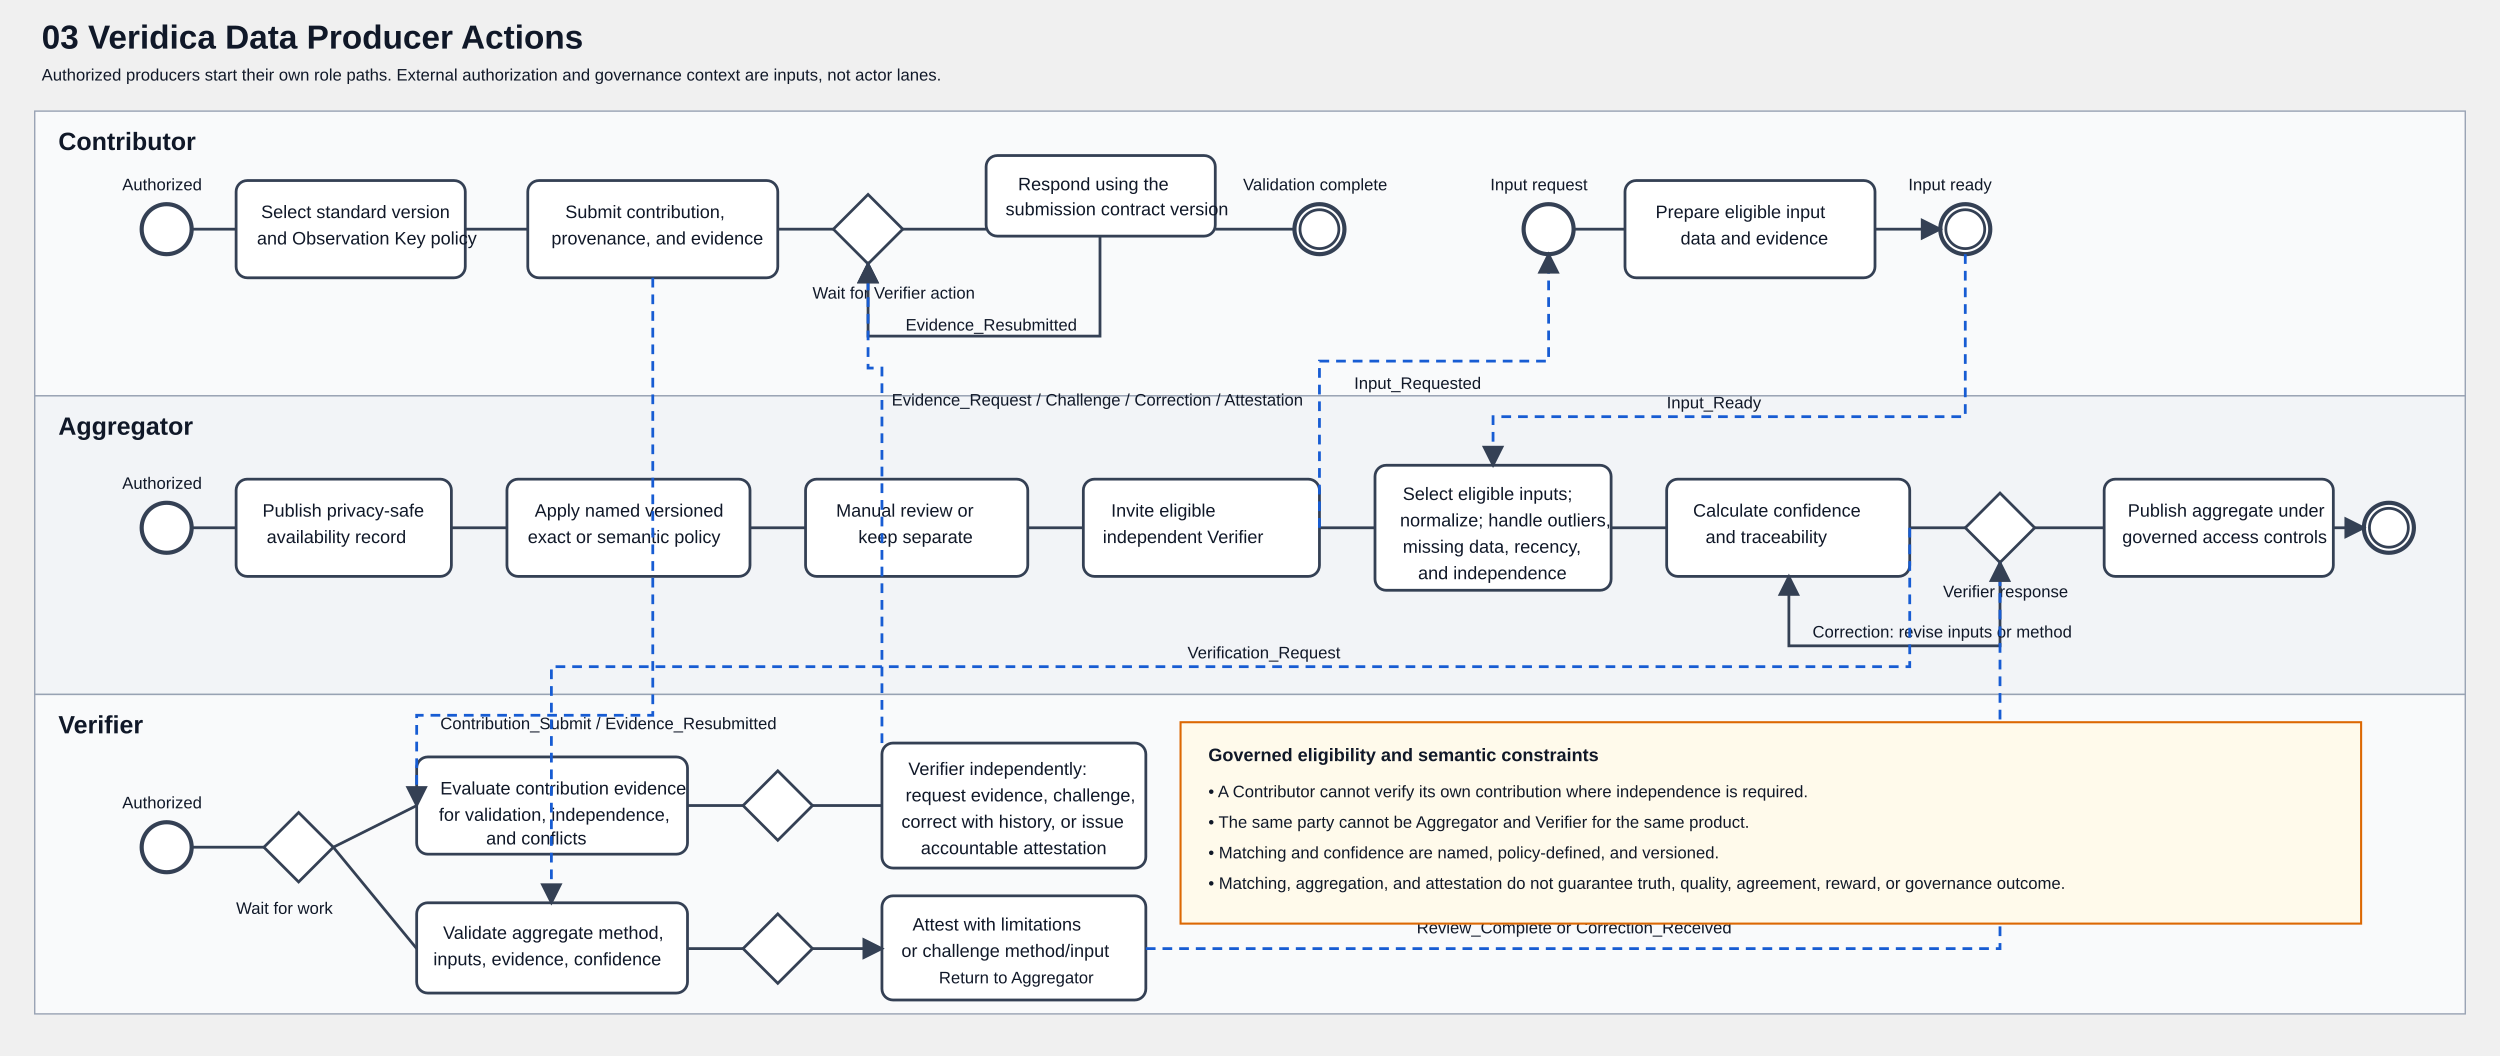
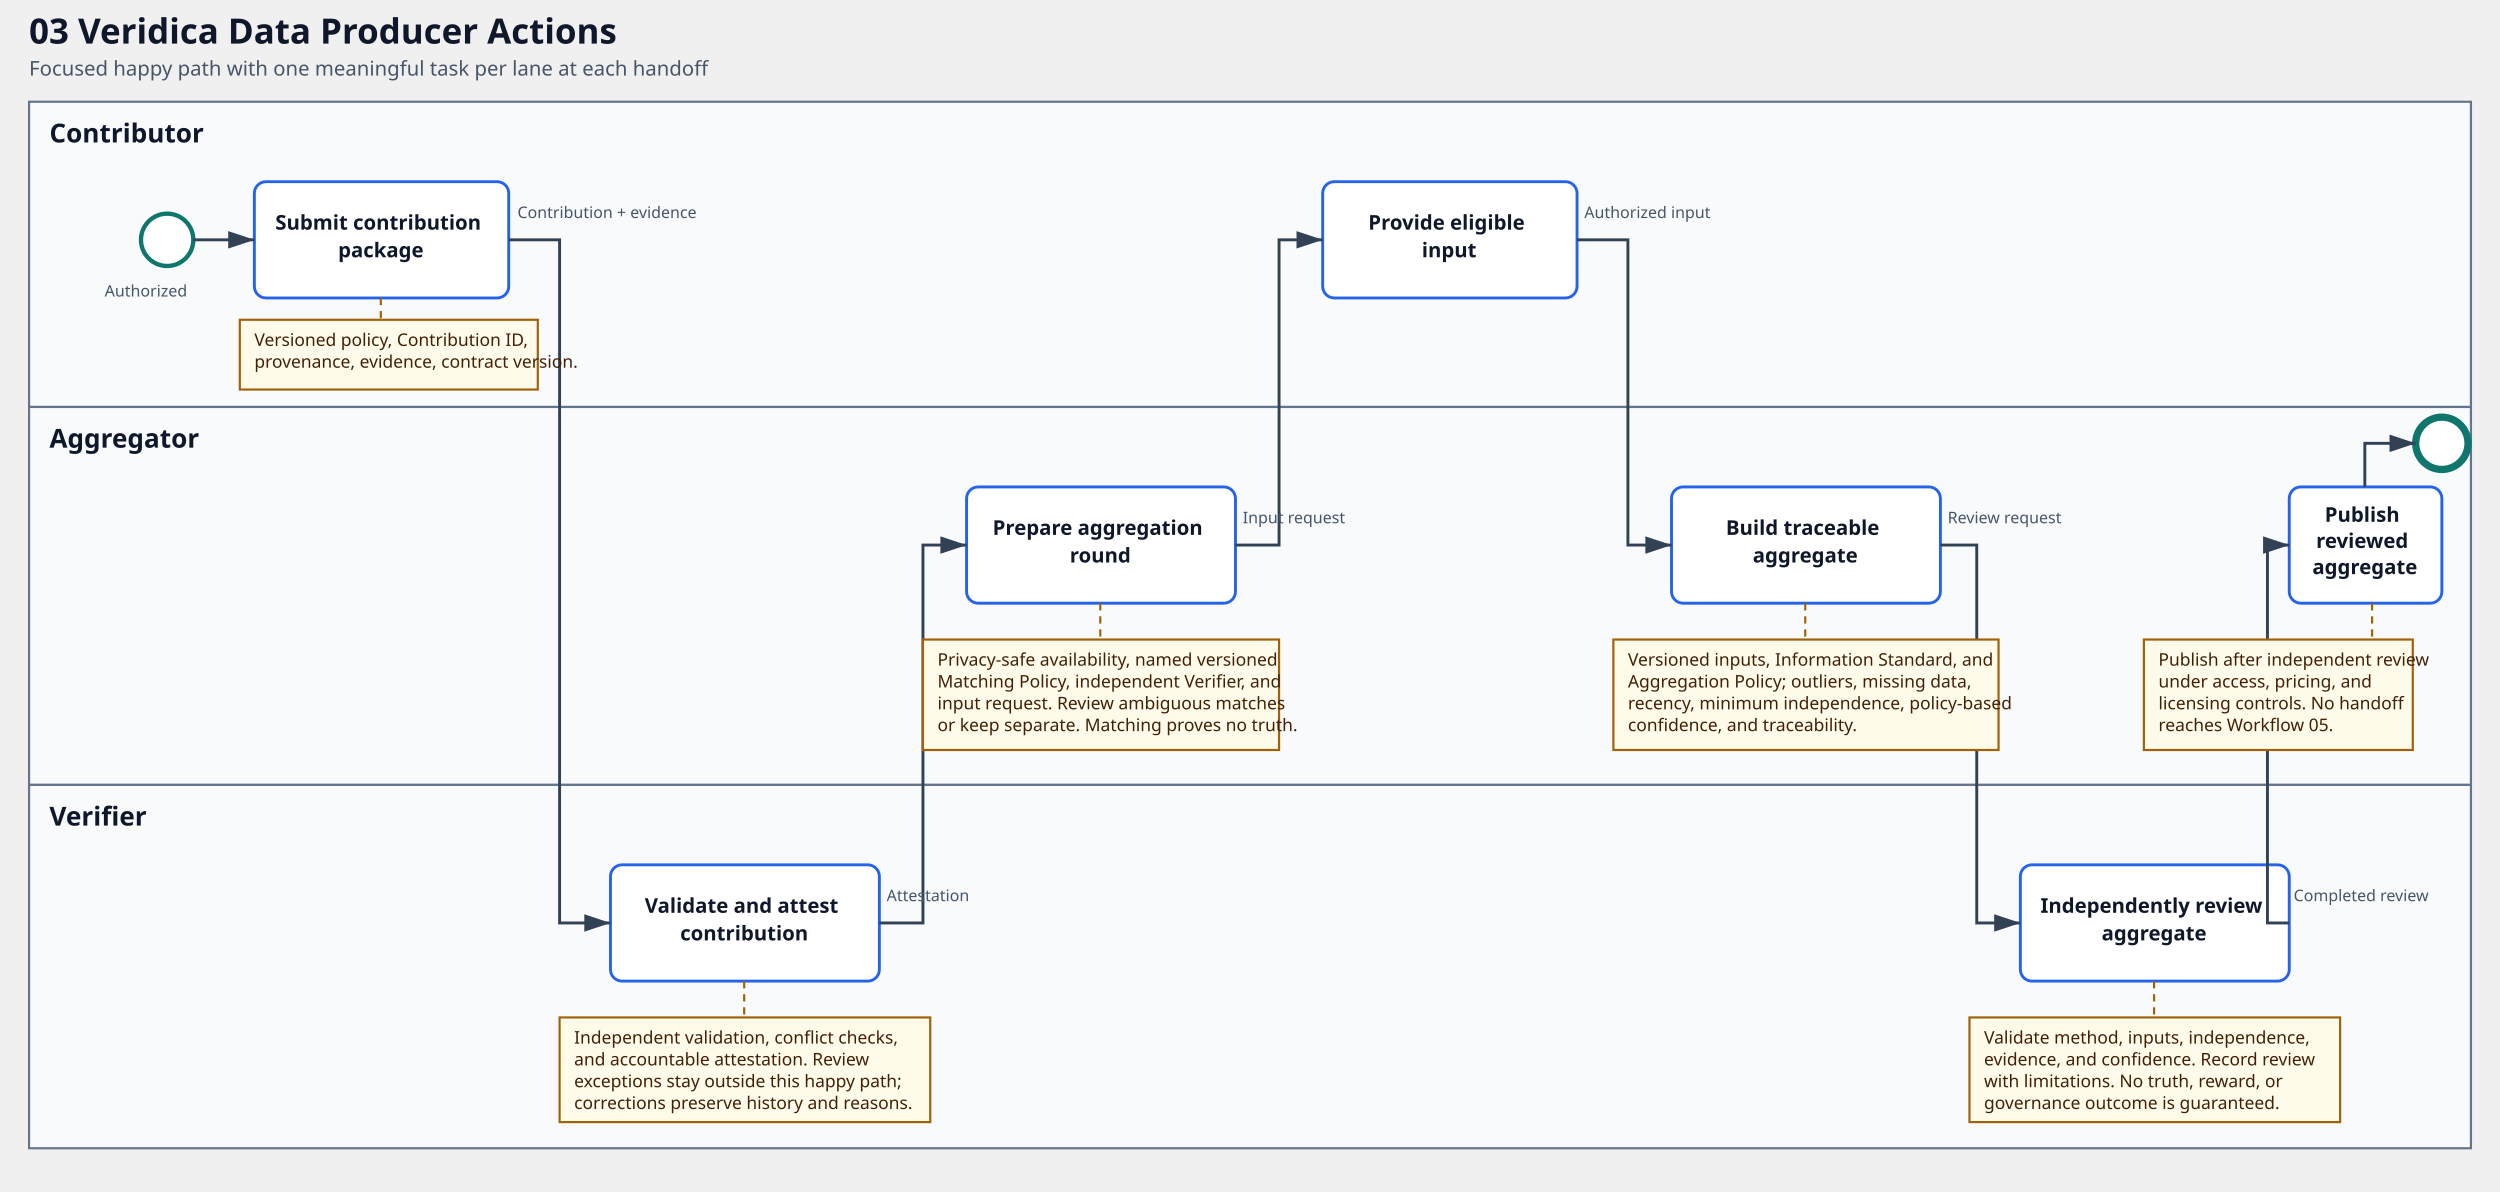
- <svg xmlns="http://www.w3.org/2000/svg" width="1800" height="760" viewBox="0 0 1800 760" role="img" aria-labelledby="title desc">
+ <svg xmlns="http://www.w3.org/2000/svg" width="1720" height="820" viewBox="0 0 1720 820" role="img" aria-labelledby="title desc">
  <defs>
-     <marker id="arrow" markerWidth="8" markerHeight="8" refX="7" refY="4" orient="auto">
-       <path d="M0,0 L8,4 L0,8 z" fill="#344054" />
+     <marker id="arrow" markerWidth="10" markerHeight="10" refX="9" refY="3" orient="auto" markerUnits="strokeWidth">
+       <path d="M0,0 L0,6 L9,3 z" fill="#334155" />
    </marker>
    <style>
-       text{font-family:Arial,sans-serif;fill:#101828} .title{font-size:24px;font-weight:700}.lane-title{font-size:18px;font-weight:700}.task{fill:#fff;stroke:#344054;stroke-width:2;rx:8}.event{fill:#fff;stroke:#344054;stroke-width:3}.gateway{fill:#fff;stroke:#344054;stroke-width:2}.flow{fill:none;stroke:#344054;stroke-width:2;marker-end:url(#arrow)}.handoff{fill:none;stroke:#175cd3;stroke-width:2;stroke-dasharray:7 5;marker-end:url(#arrow)}.label{font-size:13px}.small{font-size:12px}.note{fill:#fffaeb;stroke:#dc6803;stroke-width:1.5}.lane-a{fill:#f9fafb;stroke:#98a2b3}.lane-b{fill:#f2f4f7;stroke:#98a2b3}
+       .lane{fill:#f8fafc;stroke:#64748b;stroke-width:1.5}.lane-label{font:700 18px system-ui,sans-serif;fill:#0f172a}.task{fill:#fff;stroke:#2563eb;stroke-width:2;rx:8}.task-text{font:600 14px system-ui,sans-serif;fill:#0f172a;text-anchor:middle}.flow{fill:none;stroke:#334155;stroke-width:2;marker-end:url(#arrow)}.event{fill:#fff;stroke:#0f766e;stroke-width:3}.event-end{fill:#fff;stroke:#0f766e;stroke-width:5}.note{fill:#fffbea;stroke:#a16207;stroke-width:1.5}.note-text{font:12px system-ui,sans-serif;fill:#422006}.assoc{fill:none;stroke:#a16207;stroke-width:1.5;stroke-dasharray:5 4}.handoff{font:11px system-ui,sans-serif;fill:#475569}.heading{font:700 24px system-ui,sans-serif;fill:#0f172a}.subtitle{font:14px system-ui,sans-serif;fill:#475569}
    </style>
  </defs>
-   <text x="30" y="35" class="title">03 Veridica Data Producer Actions</text>
-   <text x="30" y="58" class="small">Authorized producers start their own role paths. External authorization and governance context are inputs, not actor lanes.</text>
-   <rect x="25" y="80" width="1750" height="205" class="lane-a" />
-   <rect x="25" y="285" width="1750" height="215" class="lane-b" />
-   <rect x="25" y="500" width="1750" height="230" class="lane-a" />
-   <text x="42" y="108" class="lane-title">Contributor</text>
-   <text x="42" y="313" class="lane-title">Aggregator</text>
-   <text x="42" y="528" class="lane-title">Verifier</text>
-   <circle cx="120" cy="165" r="18" class="event" />
-   <text x="88" y="137" class="small">Authorized</text>
-   <rect x="170" y="130" width="165" height="70" class="task" />
-   <text x="188" y="157" class="label">Select standard version</text>
-   <text x="185" y="176" class="label">and Observation Key policy</text>
-   <rect x="380" y="130" width="180" height="70" class="task" />
-   <text x="407" y="157" class="label">Submit contribution,</text>
-   <text x="397" y="176" class="label">provenance, and evidence</text>
-   <polygon points="625,140 650,165 625,190 600,165" class="gateway" />
-   <text x="585" y="215" class="small">Wait for Verifier action</text>
-   <rect x="710" y="112" width="165" height="58" class="task" />
-   <text x="733" y="137" class="label">Respond using the</text>
-   <text x="724" y="155" class="label">submission contract version</text>
-   <circle cx="950" cy="165" r="18" class="event" />
-   <circle cx="950" cy="165" r="14" fill="none" stroke="#344054" stroke-width="2" />
-   <text x="895" y="137" class="small">Validation complete</text>
-   <circle cx="1115" cy="165" r="18" class="event" />
-   <text x="1073" y="137" class="small">Input request</text>
-   <rect x="1170" y="130" width="180" height="70" class="task" />
-   <text x="1192" y="157" class="label">Prepare eligible input</text>
-   <text x="1210" y="176" class="label">data and evidence</text>
-   <circle cx="1415" cy="165" r="18" class="event" />
-   <circle cx="1415" cy="165" r="14" fill="none" stroke="#344054" stroke-width="2" />
-   <text x="1374" y="137" class="small">Input ready</text>
-   <path d="M138 165H170M335 165H380M560 165H600M650 165H710M875 165H932M1133 165H1170M1350 165H1397" class="flow" />
-   <path d="M792 170V242H625V190" class="flow" />
-   <text x="652" y="238" class="small">Evidence_Resubmitted</text>
-   <circle cx="120" cy="380" r="18" class="event" />
-   <text x="88" y="352" class="small">Authorized</text>
-   <rect x="170" y="345" width="155" height="70" class="task" />
-   <text x="189" y="372" class="label">Publish privacy-safe</text>
-   <text x="192" y="391" class="label">availability record</text>
-   <rect x="365" y="345" width="175" height="70" class="task" />
-   <text x="385" y="372" class="label">Apply named versioned</text>
-   <text x="380" y="391" class="label">exact or semantic policy</text>
-   <rect x="580" y="345" width="160" height="70" class="task" />
-   <text x="602" y="372" class="label">Manual review or</text>
-   <text x="618" y="391" class="label">keep separate</text>
-   <rect x="780" y="345" width="170" height="70" class="task" />
-   <text x="800" y="372" class="label">Invite eligible</text>
-   <text x="794" y="391" class="label">independent Verifier</text>
-   <rect x="990" y="335" width="170" height="90" class="task" />
-   <text x="1010" y="360" class="label">Select eligible inputs;</text>
-   <text x="1008" y="379" class="label">normalize; handle outliers,</text>
-   <text x="1010" y="398" class="label">missing data, recency,</text>
-   <text x="1021" y="417" class="label">and independence</text>
-   <rect x="1200" y="345" width="175" height="70" class="task" />
-   <text x="1219" y="372" class="label">Calculate confidence</text>
-   <text x="1228" y="391" class="label">and traceability</text>
-   <polygon points="1440,355 1465,380 1440,405 1415,380" class="gateway" />
-   <text x="1399" y="430" class="small">Verifier response</text>
-   <rect x="1515" y="345" width="165" height="70" class="task" />
-   <text x="1532" y="372" class="label">Publish aggregate under</text>
-   <text x="1528" y="391" class="label">governed access controls</text>
-   <circle cx="1720" cy="380" r="18" class="event" />
-   <circle cx="1720" cy="380" r="14" fill="none" stroke="#344054" stroke-width="2" />
-   <path d="M138 380H170M325 380H365M540 380H580M740 380H780M950 380H990M1160 380H1200M1375 380H1415M1465 380H1515M1680 380H1702" class="flow" />
-   <path d="M1440 405V465H1288V415" class="flow" />
-   <text x="1305" y="459" class="small">Correction: revise inputs or method</text>
-   <circle cx="120" cy="610" r="18" class="event" />
-   <text x="88" y="582" class="small">Authorized</text>
-   <polygon points="215,585 240,610 215,635 190,610" class="gateway" />
-   <text x="170" y="658" class="small">Wait for work</text>
-   <rect x="300" y="545" width="195" height="70" class="task" />
-   <text x="317" y="572" class="label">Evaluate contribution evidence</text>
-   <text x="316" y="591" class="label">for validation, independence,</text>
-   <text x="350" y="608" class="label">and conflicts</text>
-   <polygon points="560,555 585,580 560,605 535,580" class="gateway" />
-   <rect x="635" y="535" width="190" height="90" class="task" />
-   <text x="654" y="558" class="label">Verifier independently:</text>
-   <text x="652" y="577" class="label">request evidence, challenge,</text>
-   <text x="649" y="596" class="label">correct with history, or issue</text>
-   <text x="663" y="615" class="label">accountable attestation</text>
-   <rect x="300" y="650" width="195" height="65" class="task" />
-   <text x="319" y="676" class="label">Validate aggregate method,</text>
-   <text x="312" y="695" class="label">inputs, evidence, confidence</text>
-   <polygon points="560,658 585,683 560,708 535,683" class="gateway" />
-   <rect x="635" y="645" width="190" height="75" class="task" />
-   <text x="657" y="670" class="label">Attest with limitations</text>
-   <text x="649" y="689" class="label">or challenge method/input</text>
-   <text x="676" y="708" class="small">Return to Aggregator</text>
-   <path d="M138 610H190M240 610L300 580M495 580H535M585 580H635M240 610L300 683M495 683H535M585 683H635" class="flow" />
-   <path d="M470 200V515H300V580" class="handoff" />
-   <text x="317" y="525" class="small" fill="#175cd3">Contribution_Submit / Evidence_Resubmitted</text>
-   <path d="M635 535V265H625V190" class="handoff" />
-   <text x="642" y="292" class="small" fill="#175cd3">Evidence_Request / Challenge / Correction / Attestation</text>
-   <path d="M950 380V260H1115V183" class="handoff" />
-   <text x="975" y="280" class="small" fill="#175cd3">Input_Requested</text>
-   <path d="M1415 183V300H1075V335" class="handoff" />
-   <text x="1200" y="294" class="small" fill="#175cd3">Input_Ready</text>
-   <path d="M1375 380V480H397V650" class="handoff" />
-   <text x="855" y="474" class="small" fill="#175cd3">Verification_Request</text>
-   <path d="M825 683H1440V405" class="handoff" />
-   <text x="1020" y="672" class="small" fill="#175cd3">Review_Complete or Correction_Received</text>
-   <path d="M850 520h850v145h-850z" class="note" />
-   <text x="870" y="548" class="label" font-weight="700">Governed eligibility and semantic constraints</text>
-   <text x="870" y="574" class="small">• A Contributor cannot verify its own contribution where independence is required.</text>
-   <text x="870" y="596" class="small">• The same party cannot be Aggregator and Verifier for the same product.</text>
-   <text x="870" y="618" class="small">• Matching and confidence are named, policy-defined, and versioned.</text>
-   <text x="870" y="640" class="small">• Matching, aggregation, and attestation do not guarantee truth, quality, agreement, reward, or governance outcome.</text>
+   <text class="heading" x="20" y="30">03 Veridica Data Producer Actions</text>
+   <text class="subtitle" x="20" y="52">Focused happy path with one meaningful task per lane at each handoff</text>
+   <rect class="lane" x="20" y="70" width="1680" height="210" />
+   <rect class="lane" x="20" y="280" width="1680" height="260" />
+   <rect class="lane" x="20" y="540" width="1680" height="250" />
+   <text class="lane-label" x="34" y="98">Contributor</text>
+   <text class="lane-label" x="34" y="308">Aggregator</text>
+   <text class="lane-label" x="34" y="568">Verifier</text>
+   <circle class="event" cx="115" cy="165" r="18" />
+   <text class="handoff" x="72" y="204">Authorized</text>
+   <rect class="task" x="175" y="125" width="175" height="80" />
+   <text class="task-text" x="262" y="158">
+     <tspan x="262">Submit contribution</tspan>
+     <tspan x="262" dy="19">package</tspan>
+   </text>
+   <rect class="task" x="420" y="595" width="185" height="80" />
+   <text class="task-text" x="512" y="628">
+     <tspan x="512">Validate and attest</tspan>
+     <tspan x="512" dy="19">contribution</tspan>
+   </text>
+   <rect class="task" x="665" y="335" width="185" height="80" />
+   <text class="task-text" x="757" y="368">
+     <tspan x="757">Prepare aggregation</tspan>
+     <tspan x="757" dy="19">round</tspan>
+   </text>
+   <rect class="task" x="910" y="125" width="175" height="80" />
+   <text class="task-text" x="997" y="158">
+     <tspan x="997">Provide eligible</tspan>
+     <tspan x="997" dy="19">input</tspan>
+   </text>
+   <rect class="task" x="1150" y="335" width="185" height="80" />
+   <text class="task-text" x="1242" y="368">
+     <tspan x="1242">Build traceable</tspan>
+     <tspan x="1242" dy="19">aggregate</tspan>
+   </text>
+   <rect class="task" x="1390" y="595" width="185" height="80" />
+   <text class="task-text" x="1482" y="628">
+     <tspan x="1482">Independently review</tspan>
+     <tspan x="1482" dy="19">aggregate</tspan>
+   </text>
+   <rect class="task" x="1575" y="335" width="105" height="80" />
+   <text class="task-text" x="1627" y="359">
+     <tspan x="1627">Publish</tspan>
+     <tspan x="1627" dy="18">reviewed</tspan>
+     <tspan x="1627" dy="18">aggregate</tspan>
+   </text>
+   <circle class="event-end" cx="1680" cy="305" r="18" />
+   <path class="flow" d="M133 165 H175" />
+   <path class="flow" d="M350 165 H385 V635 H420" />
+   <path class="flow" d="M605 635 H635 V375 H665" />
+   <path class="flow" d="M850 375 H880 V165 H910" />
+   <path class="flow" d="M1085 165 H1120 V375 H1150" />
+   <path class="flow" d="M1335 375 H1360 V635 H1390" />
+   <path class="flow" d="M1575 635 H1560 V375 H1575" />
+   <path class="flow" d="M1627 335 V305 H1662" />
+   <text class="handoff" x="356" y="150">Contribution + evidence</text>
+   <text class="handoff" x="610" y="620">Attestation</text>
+   <text class="handoff" x="855" y="360">Input request</text>
+   <text class="handoff" x="1090" y="150">Authorized input</text>
+   <text class="handoff" x="1340" y="360">Review request</text>
+   <text class="handoff" x="1578" y="620">Completed review</text>
+   <rect class="note" x="165" y="220" width="205" height="48" />
+   <text class="note-text" x="175" y="238">
+     <tspan x="175">Versioned policy, Contribution ID,</tspan>
+     <tspan x="175" dy="15">provenance, evidence, contract version.</tspan>
+   </text>
+   <path class="assoc" d="M262 205 V220" />
+   <rect class="note" x="385" y="700" width="255" height="72" />
+   <text class="note-text" x="395" y="718">
+     <tspan x="395">Independent validation, conflict checks,</tspan>
+     <tspan x="395" dy="15">and accountable attestation. Review</tspan>
+     <tspan x="395" dy="15">exceptions stay outside this happy path;</tspan>
+     <tspan x="395" dy="15">corrections preserve history and reasons.</tspan>
+   </text>
+   <path class="assoc" d="M512 675 V700" />
+   <rect class="note" x="635" y="440" width="245" height="76" />
+   <text class="note-text" x="645" y="458">
+     <tspan x="645">Privacy-safe availability, named versioned</tspan>
+     <tspan x="645" dy="15">Matching Policy, independent Verifier, and</tspan>
+     <tspan x="645" dy="15">input request. Review ambiguous matches</tspan>
+     <tspan x="645" dy="15">or keep separate. Matching proves no truth.</tspan>
+   </text>
+   <path class="assoc" d="M757 415 V440" />
+   <rect class="note" x="1110" y="440" width="265" height="76" />
+   <text class="note-text" x="1120" y="458">
+     <tspan x="1120">Versioned inputs, Information Standard, and</tspan>
+     <tspan x="1120" dy="15">Aggregation Policy; outliers, missing data,</tspan>
+     <tspan x="1120" dy="15">recency, minimum independence, policy-based</tspan>
+     <tspan x="1120" dy="15">confidence, and traceability.</tspan>
+   </text>
+   <path class="assoc" d="M1242 415 V440" />
+   <rect class="note" x="1355" y="700" width="255" height="72" />
+   <text class="note-text" x="1365" y="718">
+     <tspan x="1365">Validate method, inputs, independence,</tspan>
+     <tspan x="1365" dy="15">evidence, and confidence. Record review</tspan>
+     <tspan x="1365" dy="15">with limitations. No truth, reward, or</tspan>
+     <tspan x="1365" dy="15">governance outcome is guaranteed.</tspan>
+   </text>
+   <path class="assoc" d="M1482 675 V700" />
+   <rect class="note" x="1475" y="440" width="185" height="76" />
+   <text class="note-text" x="1485" y="458">
+     <tspan x="1485">Publish after independent review</tspan>
+     <tspan x="1485" dy="15">under access, pricing, and</tspan>
+     <tspan x="1485" dy="15">licensing controls. No handoff</tspan>
+     <tspan x="1485" dy="15">reaches Workflow 05.</tspan>
+   </text>
+   <path class="assoc" d="M1632 415 V440" />
</svg>
